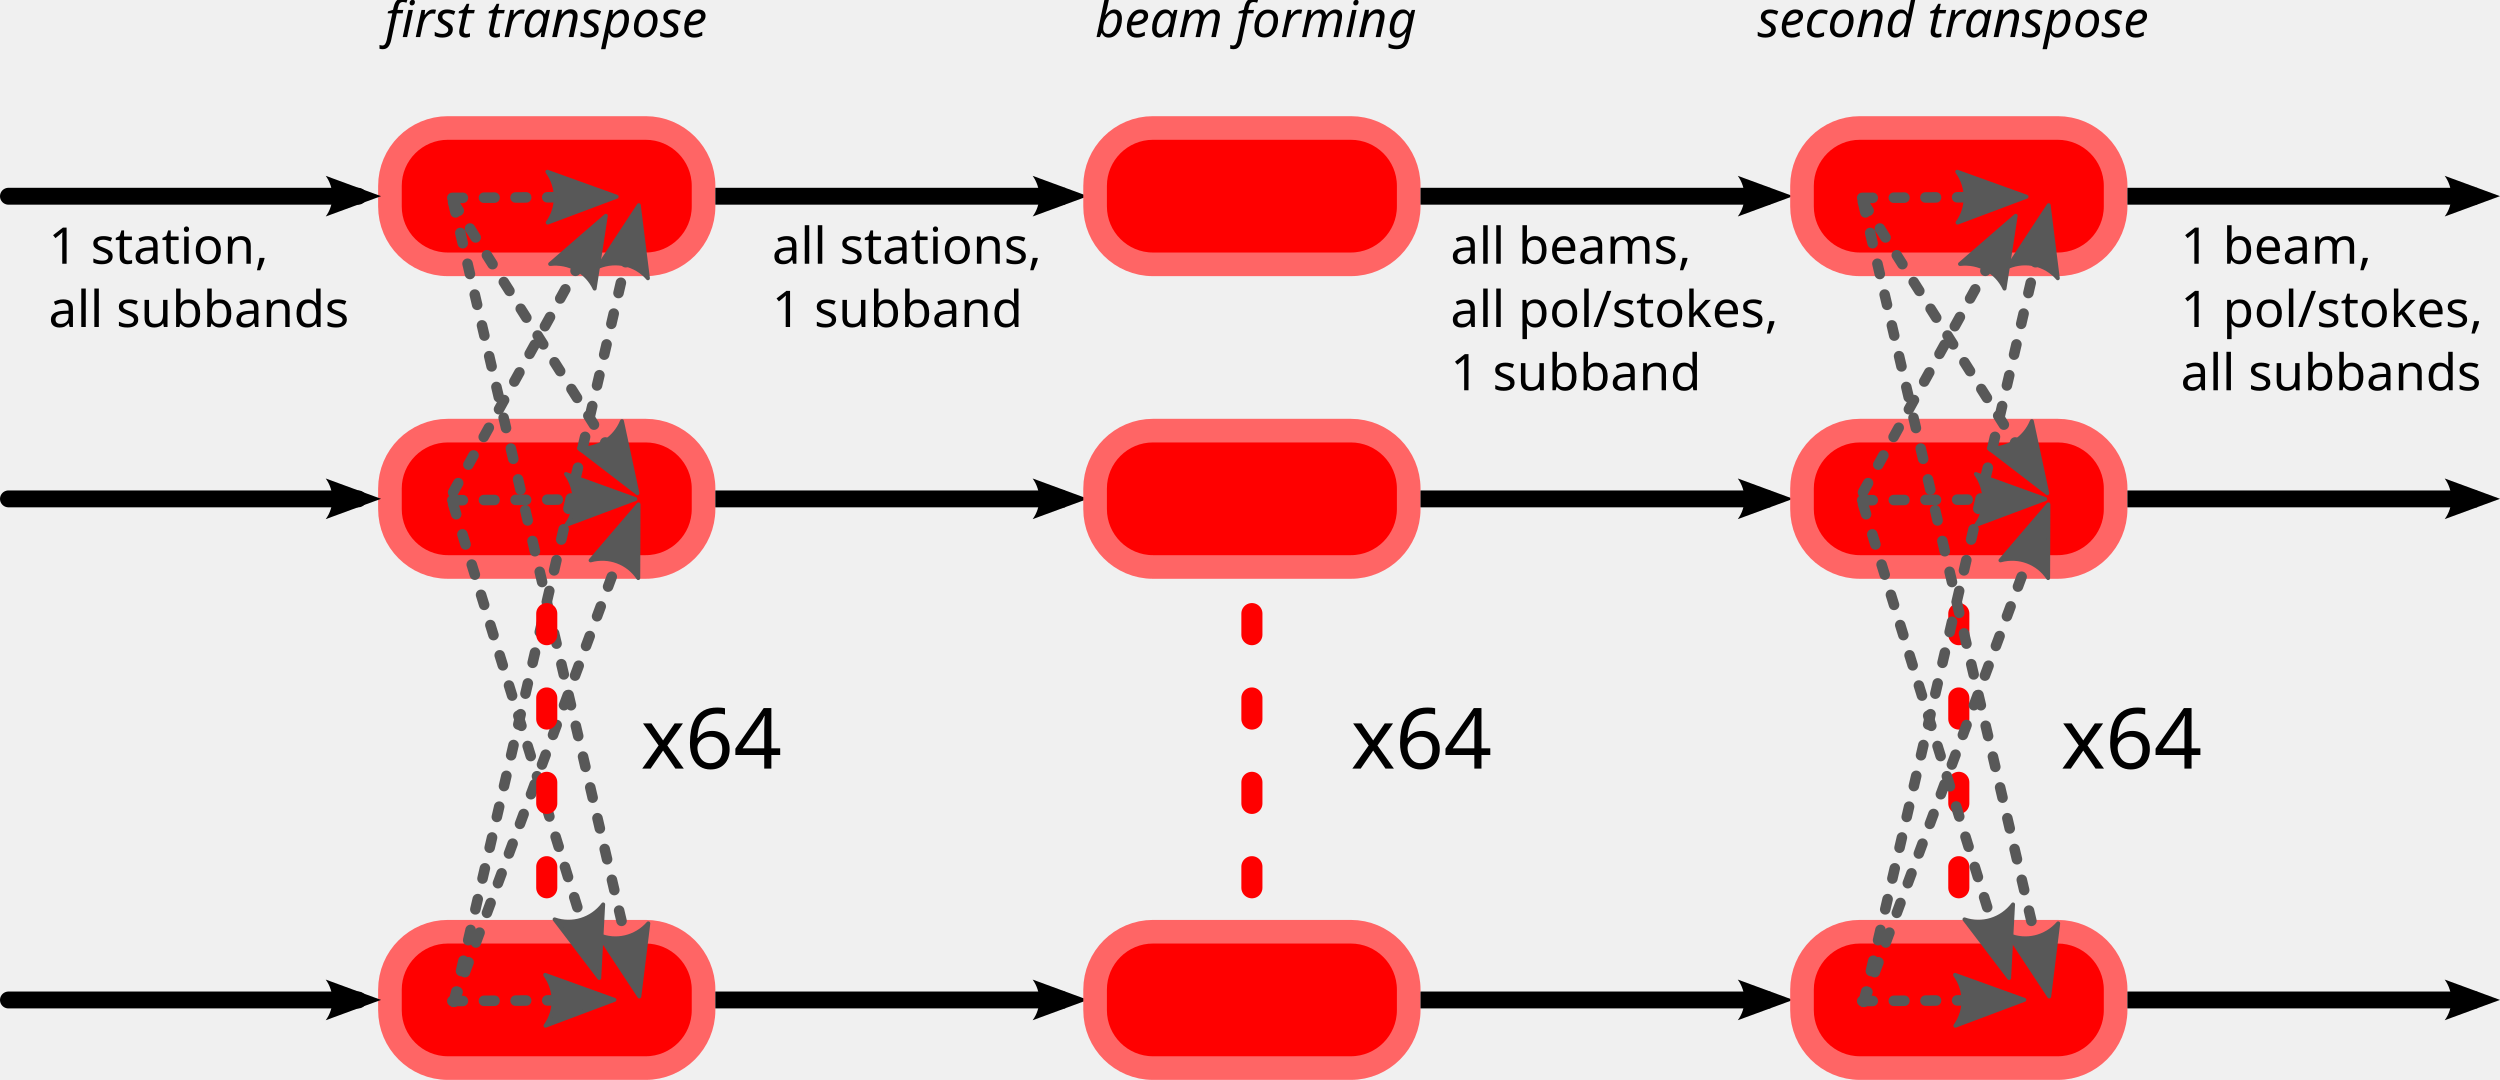
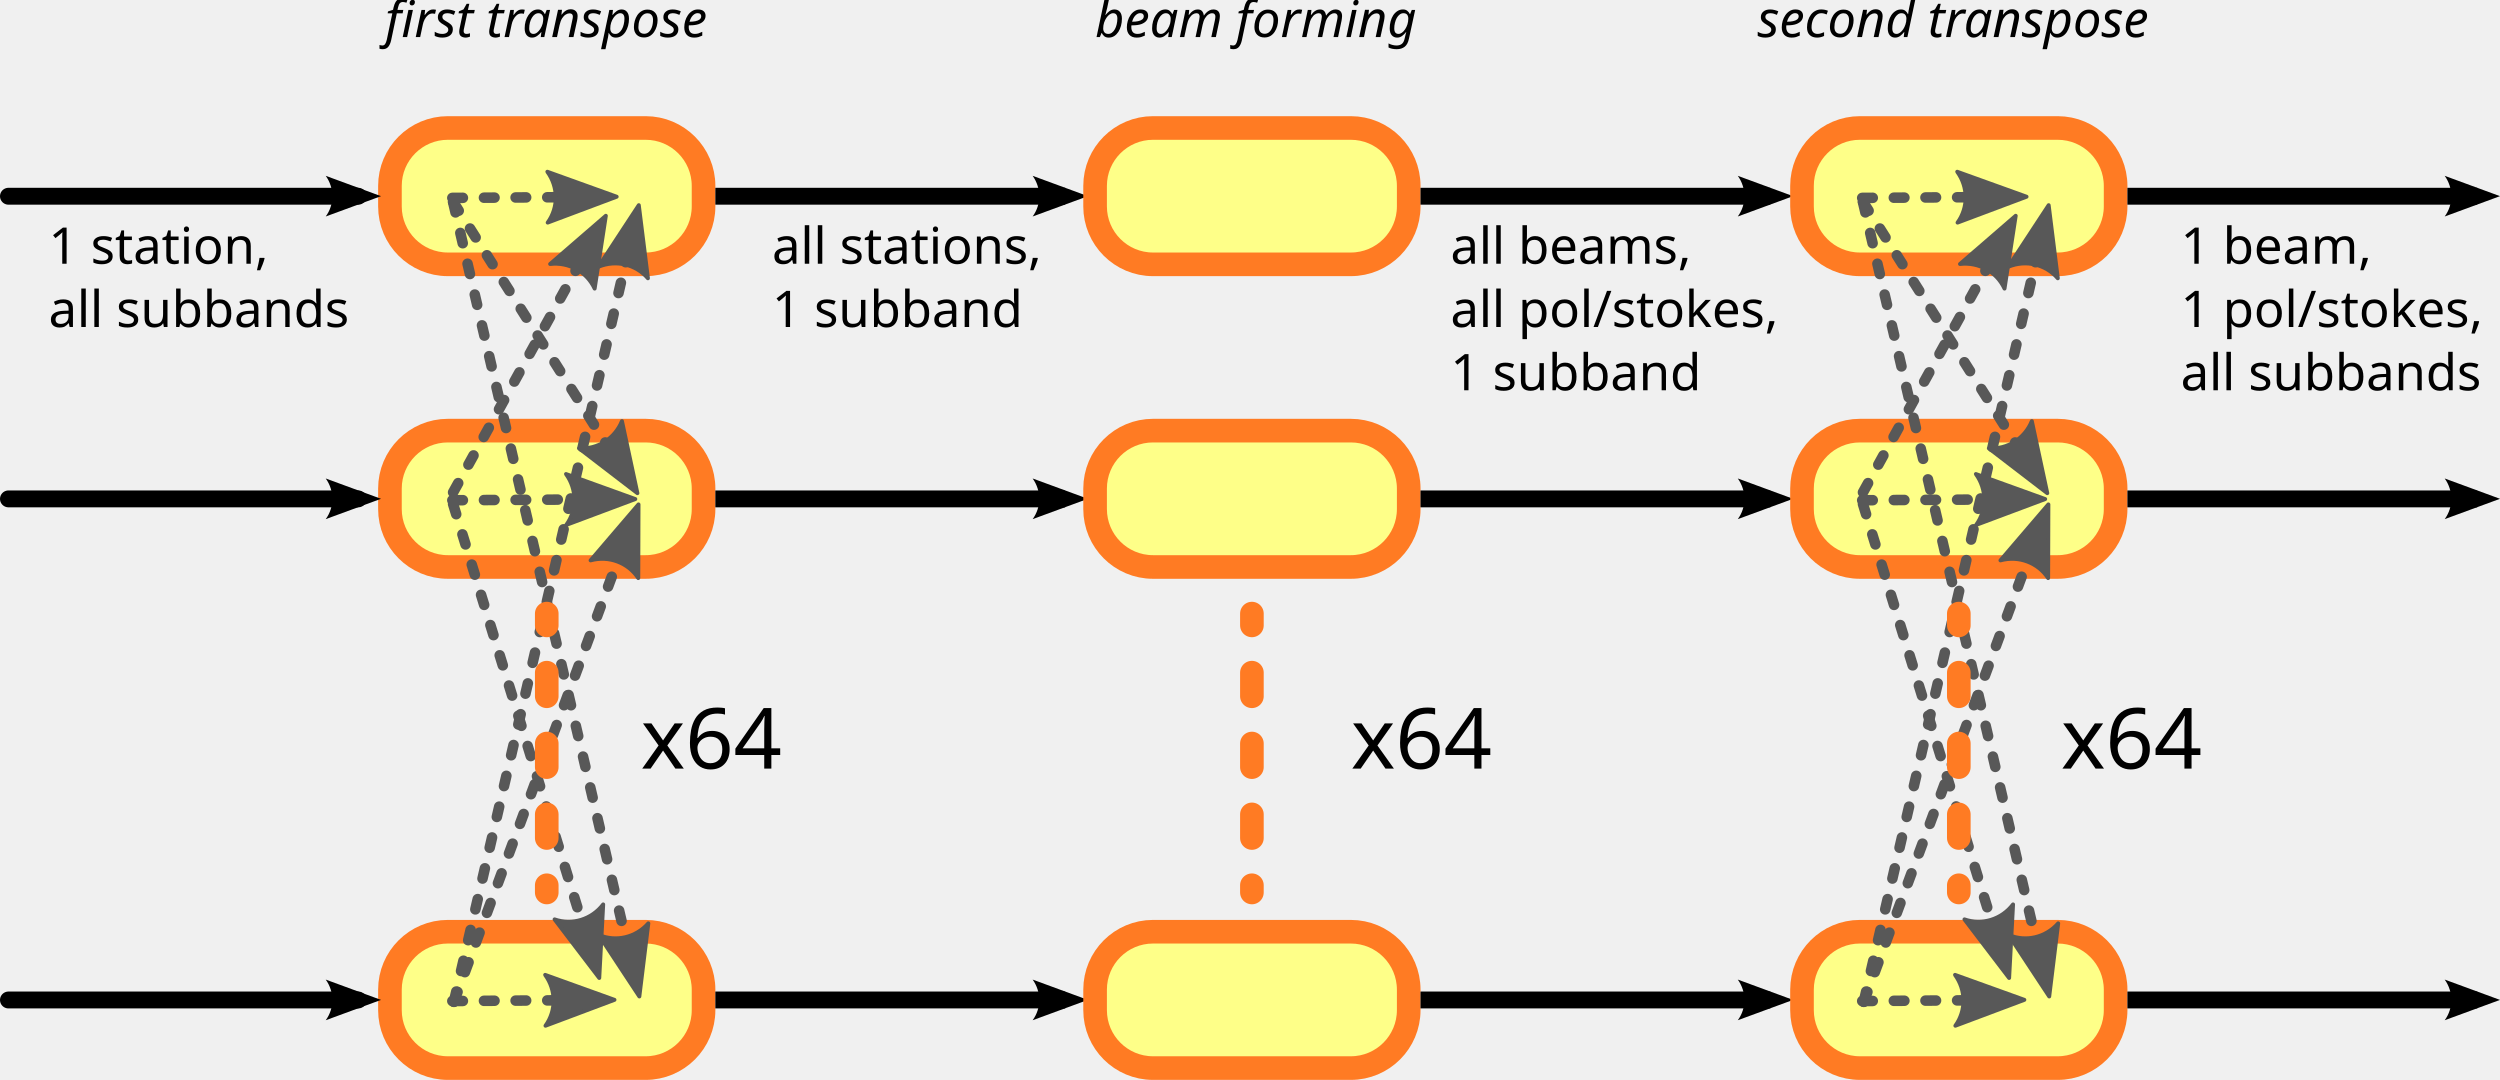
<svg xmlns="http://www.w3.org/2000/svg" version="1.1" id="svg3175" height="256.002" width="592.657">
  <defs id="defs3177">
    <marker style="overflow:visible" id="EmptyTriangleOutM" refX="0" refY="0" orient="auto">
      <path transform="matrix(0.4,0,0,0.4,-1.8,0)" style="fill:#ffffff;fill-rule:evenodd;stroke:#000000;stroke-width:1pt;marker-start:none" d="m 5.77,0 -8.65,5 0,-10 8.65,5 z" id="path4209" />
    </marker>
    <marker style="overflow:visible" id="Arrow1Mend" refX="0" refY="0" orient="auto">
      <path transform="matrix(-0.4,0,0,-0.4,-4,0)" style="fill-rule:evenodd;stroke:#000000;stroke-width:1pt;marker-start:none" d="M 0,0 5,-5 -12.5,0 5,5 0,0 z" id="path4054" />
    </marker>
    <marker style="overflow:visible" id="Arrow2Mend" refX="0" refY="0" orient="auto">
      <path transform="scale(-0.6,-0.6)" d="M 8.719,4.034 -2.207,0.016 8.719,-4.002 c -1.745,2.372 -1.735,5.617 -6e-7,8.035 z" style="font-size:12px;fill-rule:evenodd;stroke-width:0.625;stroke-linejoin:round" id="path4072" />
    </marker>
    <marker style="overflow:visible" id="Arrow2Send" refX="0" refY="0" orient="auto">
      <path transform="matrix(-0.3,0,0,-0.3,0.69,0)" d="M 8.719,4.034 -2.207,0.016 8.719,-4.002 c -1.745,2.372 -1.735,5.617 -6e-7,8.035 z" style="font-size:12px;fill-rule:evenodd;stroke-width:0.625;stroke-linejoin:round" id="path4078" />
    </marker>
    <marker style="overflow:visible" id="Arrow2Send-5" refX="0" refY="0" orient="auto">
      <path transform="matrix(-0.3,0,0,-0.3,0.69,0)" d="M 8.719,4.034 -2.207,0.016 8.719,-4.002 c -1.745,2.372 -1.735,5.617 -6e-7,8.035 z" style="font-size:12px;fill-rule:evenodd;stroke-width:0.625;stroke-linejoin:round" id="path4078-9" />
    </marker>
    <marker style="overflow:visible" id="Arrow1Mend9" refX="0" refY="0" orient="auto">
      <path transform="matrix(-0.4,0,0,-0.4,-4,0)" style="fill:#0000ff;fill-rule:evenodd;stroke:#0000ff;stroke-width:1pt;marker-start:none" d="M 0,0 5,-5 -12.5,0 5,5 0,0 z" id="path7071" />
    </marker>
    <marker style="overflow:visible" id="Arrow2Mend7" refX="0" refY="0" orient="auto">
      <path transform="scale(-0.6,-0.6)" d="M 8.719,4.034 -2.207,0.016 8.719,-4.002 c -1.745,2.372 -1.735,5.617 -6e-7,8.035 z" style="font-size:12px;fill:#0000ff;fill-rule:evenodd;stroke:#0000ff;stroke-width:0.625;stroke-linejoin:round" id="path7853" />
    </marker>
    <marker style="overflow:visible" id="Arrow2Mendh" refX="0" refY="0" orient="auto">
      <path transform="scale(-0.6,-0.6)" d="M 8.719,4.034 -2.207,0.016 8.719,-4.002 c -1.745,2.372 -1.735,5.617 -6e-7,8.035 z" style="font-size:12px;fill:#0000ff;fill-rule:evenodd;stroke:#0000ff;stroke-width:0.625;stroke-linejoin:round" id="path7856" />
    </marker>
    <marker style="overflow:visible" id="Arrow2Mendc" refX="0" refY="0" orient="auto">
      <path transform="scale(-0.6,-0.6)" d="M 8.719,4.034 -2.207,0.016 8.719,-4.002 c -1.745,2.372 -1.735,5.617 -6e-7,8.035 z" style="font-size:12px;fill:#0000ff;fill-rule:evenodd;stroke:#0000ff;stroke-width:0.625;stroke-linejoin:round" id="path7859" />
    </marker>
    <marker style="overflow:visible" id="Arrow2Mend2" refX="0" refY="0" orient="auto">
      <path transform="scale(-0.6,-0.6)" d="M 8.719,4.034 -2.207,0.016 8.719,-4.002 c -1.745,2.372 -1.735,5.617 -6e-7,8.035 z" style="font-size:12px;fill:#0000ff;fill-rule:evenodd;stroke:#0000ff;stroke-width:0.625;stroke-linejoin:round" id="path7862" />
    </marker>
    <marker style="overflow:visible" id="Arrow2Mendn" refX="0" refY="0" orient="auto">
      <path transform="scale(-0.6,-0.6)" d="M 8.719,4.034 -2.207,0.016 8.719,-4.002 c -1.745,2.372 -1.735,5.617 -6e-7,8.035 z" style="font-size:12px;fill:#0000ff;fill-rule:evenodd;stroke:#0000ff;stroke-width:0.625;stroke-linejoin:round" id="path7865" />
    </marker>
    <marker style="overflow:visible" id="Arrow2Mends" refX="0" refY="0" orient="auto">
      <path transform="scale(-0.6,-0.6)" d="M 8.719,4.034 -2.207,0.016 8.719,-4.002 c -1.745,2.372 -1.735,5.617 -6e-7,8.035 z" style="font-size:12px;fill:#0000ff;fill-rule:evenodd;stroke:#0000ff;stroke-width:0.625;stroke-linejoin:round" id="path7868" />
    </marker>
    <marker style="overflow:visible" id="Arrow2Mendw" refX="0" refY="0" orient="auto">
      <path transform="scale(-0.6,-0.6)" d="M 8.719,4.034 -2.207,0.016 8.719,-4.002 c -1.745,2.372 -1.735,5.617 -6e-7,8.035 z" style="font-size:12px;fill:#0000ff;fill-rule:evenodd;stroke:#0000ff;stroke-width:0.625;stroke-linejoin:round" id="path7871" />
    </marker>
    <marker style="overflow:visible" id="Arrow2Mend21" refX="0" refY="0" orient="auto">
      <path transform="scale(-0.6,-0.6)" d="M 8.719,4.034 -2.207,0.016 8.719,-4.002 c -1.745,2.372 -1.735,5.617 -6e-7,8.035 z" style="font-size:12px;fill:#0000ff;fill-rule:evenodd;stroke:#0000ff;stroke-width:0.625;stroke-linejoin:round" id="path7874" />
    </marker>
    <marker style="overflow:visible" id="Arrow2MendJ" refX="0" refY="0" orient="auto">
      <path transform="scale(-0.6,-0.6)" d="M 8.719,4.034 -2.207,0.016 8.719,-4.002 c -1.745,2.372 -1.735,5.617 -6e-7,8.035 z" style="font-size:12px;fill:#0000ff;fill-rule:evenodd;stroke:#0000ff;stroke-width:0.625;stroke-linejoin:round" id="path7877" />
    </marker>
    <marker style="overflow:visible" id="Arrow2MendR" refX="0" refY="0" orient="auto">
      <path transform="scale(-0.6,-0.6)" d="M 8.719,4.034 -2.207,0.016 8.719,-4.002 c -1.745,2.372 -1.735,5.617 -6e-7,8.035 z" style="stroke-linejoin:round;font-size:12px;fill-rule:evenodd;stroke:#585858;stroke-width:0.625;fill:#585858" id="path5628" />
    </marker>
    <marker style="overflow:visible" id="Arrow2Mendp" refX="0" refY="0" orient="auto">
      <path transform="scale(-0.6,-0.6)" d="M 8.719,4.034 -2.207,0.016 8.719,-4.002 c -1.745,2.372 -1.735,5.617 -6e-7,8.035 z" style="stroke-linejoin:round;font-size:12px;fill-rule:evenodd;stroke:#585858;stroke-width:0.625;fill:#585858" id="path5631" />
    </marker>
    <marker style="overflow:visible" id="Arrow2Mend3" refX="0" refY="0" orient="auto">
      <path transform="scale(-0.6,-0.6)" d="M 8.719,4.034 -2.207,0.016 8.719,-4.002 c -1.745,2.372 -1.735,5.617 -6e-7,8.035 z" style="stroke-linejoin:round;font-size:12px;fill-rule:evenodd;stroke:#585858;stroke-width:0.625;fill:#585858" id="path5634" />
    </marker>
    <marker style="overflow:visible" id="Arrow2Mendy" refX="0" refY="0" orient="auto">
      <path transform="scale(-0.6,-0.6)" d="M 8.719,4.034 -2.207,0.016 8.719,-4.002 c -1.745,2.372 -1.735,5.617 -6e-7,8.035 z" style="stroke-linejoin:round;font-size:12px;fill-rule:evenodd;stroke:#585858;stroke-width:0.625;fill:#585858" id="path5637" />
    </marker>
    <marker style="overflow:visible" id="Arrow2MendN" refX="0" refY="0" orient="auto">
      <path transform="scale(-0.6,-0.6)" d="M 8.719,4.034 -2.207,0.016 8.719,-4.002 c -1.745,2.372 -1.735,5.617 -6e-7,8.035 z" style="stroke-linejoin:round;font-size:12px;fill-rule:evenodd;stroke:#585858;stroke-width:0.625;fill:#585858" id="path5640" />
    </marker>
    <marker style="overflow:visible" id="Arrow2MendI" refX="0" refY="0" orient="auto">
      <path transform="scale(-0.6,-0.6)" d="M 8.719,4.034 -2.207,0.016 8.719,-4.002 c -1.745,2.372 -1.735,5.617 -6e-7,8.035 z" style="stroke-linejoin:round;font-size:12px;fill-rule:evenodd;stroke:#585858;stroke-width:0.625;fill:#585858" id="path5643" />
    </marker>
    <marker style="overflow:visible" id="Arrow2Mendp5" refX="0" refY="0" orient="auto">
      <path transform="scale(-0.6,-0.6)" d="M 8.719,4.034 -2.207,0.016 8.719,-4.002 c -1.745,2.372 -1.735,5.617 -6e-7,8.035 z" style="stroke-linejoin:round;font-size:12px;fill-rule:evenodd;stroke:#585858;stroke-width:0.625;fill:#585858" id="path5646" />
    </marker>
    <marker style="overflow:visible" id="Arrow2Mendc8" refX="0" refY="0" orient="auto">
      <path transform="scale(-0.6,-0.6)" d="M 8.719,4.034 -2.207,0.016 8.719,-4.002 c -1.745,2.372 -1.735,5.617 -6e-7,8.035 z" style="stroke-linejoin:round;font-size:12px;fill-rule:evenodd;stroke:#585858;stroke-width:0.625;fill:#585858" id="path5649" />
    </marker>
    <marker style="overflow:visible" id="Arrow2MendM" refX="0" refY="0" orient="auto">
      <path transform="scale(-0.6,-0.6)" d="M 8.719,4.034 -2.207,0.016 8.719,-4.002 c -1.745,2.372 -1.735,5.617 -6e-7,8.035 z" style="stroke-linejoin:round;font-size:12px;fill-rule:evenodd;stroke:#585858;stroke-width:0.625;fill:#585858" id="path5652" />
    </marker>
  </defs>
  <g transform="translate(-78.93314,-368.0279)" id="layer1">
-     <g id="g5390">
-       <rect style="color:#000000;fill:#ff0000;fill-opacity:1;stroke:#ff6565;stroke-width:5.6;stroke-linecap:butt;stroke-linejoin:miter;stroke-miterlimit:4;stroke-opacity:1;stroke-dasharray:none;stroke-dashoffset:0;marker:none;visibility:visible;display:inline;overflow:visible;enable-background:accumulate" id="rect3185" width="74.347" height="32.325" x="171.373" y="398.367" ry="13.738" />
-       <path style="fill:none;stroke:#000000;stroke-width:4;stroke-linecap:round;stroke-linejoin:miter;stroke-miterlimit:4;stroke-opacity:1;stroke-dasharray:none;marker-end:url(#Arrow2Send)" d="m 80.933,414.549 c 82.331,0 82.919,0 82.919,0" id="path4040" />
-       <path id="path5076" d="m 248.515,414.549 c 82.331,0 82.919,0 82.919,0" style="fill:none;stroke:#000000;stroke-width:4;stroke-linecap:butt;stroke-linejoin:miter;stroke-miterlimit:4;stroke-opacity:1;stroke-dasharray:none;marker-end:url(#Arrow2Send)" />
-       <rect ry="13.738" y="398.367" x="338.539" height="32.325" width="74.347" id="rect5091" style="color:#000000;fill:#ff0000;fill-opacity:1;stroke:#ff6565;stroke-width:5.6;stroke-linecap:butt;stroke-linejoin:miter;stroke-miterlimit:4;stroke-opacity:1;stroke-dasharray:none;stroke-dashoffset:0;marker:none;visibility:visible;display:inline;overflow:visible;enable-background:accumulate" />
-       <path style="fill:none;stroke:#000000;stroke-width:4;stroke-linecap:butt;stroke-linejoin:miter;stroke-miterlimit:4;stroke-opacity:1;stroke-dasharray:none;marker-end:url(#Arrow2Send)" d="m 415.681,414.549 c 82.331,0 82.919,0 82.919,0" id="path5121" />
-       <rect style="color:#000000;fill:#ff0000;fill-opacity:1;stroke:#ff6565;stroke-width:5.6;stroke-linecap:butt;stroke-linejoin:miter;stroke-miterlimit:4;stroke-opacity:1;stroke-dasharray:none;stroke-dashoffset:0;marker:none;visibility:visible;display:inline;overflow:visible;enable-background:accumulate" id="rect5145" width="74.347" height="32.325" x="506.12" y="398.367" ry="13.738" />
-       <path id="path5147" d="m 583.262,414.549 c 82.331,0 82.919,0 82.919,0" style="fill:none;stroke:#000000;stroke-width:4;stroke-linecap:butt;stroke-linejoin:miter;stroke-miterlimit:4;stroke-opacity:1;stroke-dasharray:none;marker-end:url(#Arrow2Send)" />
-       <text xml:space="preserve" style="font-size:40px;font-style:normal;font-weight:normal;line-height:125%;fill:#000000;fill-opacity:1;stroke:none;font-family:Bitstream Vera Sans" x="261.96" y="430.547" id="text5279">
-         <tspan x="261.96" y="430.547" id="tspan5283" style="font-size:12px;font-style:normal;font-variant:normal;font-weight:normal;font-stretch:normal;text-align:start;line-height:125%;writing-mode:lr-tb;text-anchor:start;font-family:AlArabiya;-inkscape-font-specification:AlArabiya">all stations,</tspan>
-         <tspan x="261.96" y="445.547" style="font-size:12px;font-style:normal;font-variant:normal;font-weight:normal;font-stretch:normal;text-align:start;line-height:125%;writing-mode:lr-tb;text-anchor:start;font-family:AlArabiya;-inkscape-font-specification:AlArabiya" id="tspan5317">1 subband</tspan>
-       </text>
-       <text xml:space="preserve" style="font-size:40px;font-style:normal;font-weight:normal;line-height:125%;fill:#000000;fill-opacity:1;stroke:none;font-family:Bitstream Vera Sans" x="90.458" y="430.547" id="text5279-8">
-         <tspan id="tspan5281-9" x="90.458" y="430.547" style="font-size:12px;font-style:normal;font-variant:normal;font-weight:normal;font-stretch:normal;text-align:start;line-height:125%;writing-mode:lr-tb;text-anchor:start;font-family:AlArabiya;-inkscape-font-specification:AlArabiya">1 station,</tspan>
-         <tspan x="90.458" y="445.547" id="tspan5283-7" style="font-size:12px;font-style:normal;font-variant:normal;font-weight:normal;font-stretch:normal;text-align:start;line-height:125%;writing-mode:lr-tb;text-anchor:start;font-family:AlArabiya;-inkscape-font-specification:AlArabiya">all subbands</tspan>
-       </text>
-       <text xml:space="preserve" style="font-size:40px;font-style:normal;font-weight:normal;line-height:125%;fill:#000000;fill-opacity:1;stroke:none;font-family:Bitstream Vera Sans" x="422.797" y="430.547" id="text5279-0">
-         <tspan x="422.797" y="430.547" id="tspan5283-9" style="font-size:12px;font-style:normal;font-variant:normal;font-weight:normal;font-stretch:normal;text-align:start;line-height:125%;writing-mode:lr-tb;text-anchor:start;font-family:AlArabiya;-inkscape-font-specification:AlArabiya">all beams,</tspan>
-         <tspan x="422.797" y="445.547" style="font-size:12px;font-style:normal;font-variant:normal;font-weight:normal;font-stretch:normal;text-align:start;line-height:125%;writing-mode:lr-tb;text-anchor:start;font-family:AlArabiya;-inkscape-font-specification:AlArabiya" id="tspan5381">all pol/stokes,</tspan>
-         <tspan x="422.797" y="460.547" style="font-size:12px;font-style:normal;font-variant:normal;font-weight:normal;font-stretch:normal;text-align:start;line-height:125%;writing-mode:lr-tb;text-anchor:start;font-family:AlArabiya;-inkscape-font-specification:AlArabiya" id="tspan5317-2">1 subband</tspan>
-       </text>
-       <text xml:space="preserve" style="font-size:40px;font-style:normal;font-weight:normal;line-height:125%;fill:#000000;fill-opacity:1;stroke:none;font-family:Bitstream Vera Sans" x="595.9" y="430.547" id="text5279-0-5">
-         <tspan x="595.9" y="430.547" id="tspan5283-9-4" style="font-size:12px;font-style:normal;font-variant:normal;font-weight:normal;font-stretch:normal;text-align:start;line-height:125%;writing-mode:lr-tb;text-anchor:start;font-family:AlArabiya;-inkscape-font-specification:AlArabiya">1 beam,</tspan>
-         <tspan x="595.9" y="445.547" style="font-size:12px;font-style:normal;font-variant:normal;font-weight:normal;font-stretch:normal;text-align:start;line-height:125%;writing-mode:lr-tb;text-anchor:start;font-family:AlArabiya;-inkscape-font-specification:AlArabiya" id="tspan5379">1 pol/stokes,</tspan>
-         <tspan x="595.9" y="460.547" style="font-size:12px;font-style:normal;font-variant:normal;font-weight:normal;font-stretch:normal;text-align:start;line-height:125%;writing-mode:lr-tb;text-anchor:start;font-family:AlArabiya;-inkscape-font-specification:AlArabiya" id="tspan5317-2-0">all subbands</tspan>
-       </text>
-     </g>
+     <rect ry="13.738" y="398.367" x="171.373" height="32.325" width="74.347" id="rect3185" style="color:#000000;fill:#feff88;fill-opacity:1;stroke:#ff7b23;stroke-width:5.6;stroke-linecap:butt;stroke-linejoin:miter;stroke-miterlimit:4;stroke-opacity:1;stroke-dasharray:none;stroke-dashoffset:0;marker:none;visibility:visible;display:inline;overflow:visible;enable-background:accumulate" />
+     <path id="path4040" d="m 80.933,414.549 c 82.331,0 82.919,0 82.919,0" style="fill:none;stroke:#000000;stroke-width:4;stroke-linecap:round;stroke-linejoin:miter;stroke-miterlimit:4;stroke-opacity:1;stroke-dasharray:none;marker-end:url(#Arrow2Send)" />
+     <path style="fill:none;stroke:#000000;stroke-width:4;stroke-linecap:butt;stroke-linejoin:miter;stroke-miterlimit:4;stroke-opacity:1;stroke-dasharray:none;marker-end:url(#Arrow2Send)" d="m 248.515,414.549 c 82.331,0 82.919,0 82.919,0" id="path5076" />
+     <rect style="color:#000000;fill:#feff88;fill-opacity:1;stroke:#ff7b23;stroke-width:5.6;stroke-linecap:butt;stroke-linejoin:miter;stroke-miterlimit:4;stroke-opacity:1;stroke-dasharray:none;stroke-dashoffset:0;marker:none;visibility:visible;display:inline;overflow:visible;enable-background:accumulate" id="rect5091" width="74.347" height="32.325" x="338.539" y="398.367" ry="13.738" />
+     <path id="path5121" d="m 415.681,414.549 c 82.331,0 82.919,0 82.919,0" style="fill:none;stroke:#000000;stroke-width:4;stroke-linecap:butt;stroke-linejoin:miter;stroke-miterlimit:4;stroke-opacity:1;stroke-dasharray:none;marker-end:url(#Arrow2Send)" />
+     <rect ry="13.738" y="398.367" x="506.12" height="32.325" width="74.347" id="rect5145" style="color:#000000;fill:#feff88;fill-opacity:1;stroke:#ff7b23;stroke-width:5.6;stroke-linecap:butt;stroke-linejoin:miter;stroke-miterlimit:4;stroke-opacity:1;stroke-dasharray:none;stroke-dashoffset:0;marker:none;visibility:visible;display:inline;overflow:visible;enable-background:accumulate" />
+     <path style="fill:none;stroke:#000000;stroke-width:4;stroke-linecap:butt;stroke-linejoin:miter;stroke-miterlimit:4;stroke-opacity:1;stroke-dasharray:none;marker-end:url(#Arrow2Send)" d="m 583.262,414.549 c 82.331,0 82.919,0 82.919,0" id="path5147" />
+     <text id="text5279" y="430.547" x="261.96" style="font-size:40px;font-style:normal;font-weight:normal;line-height:125%;fill:#000000;fill-opacity:1;stroke:none;font-family:Bitstream Vera Sans" xml:space="preserve">
+       <tspan style="font-size:12px;font-style:normal;font-variant:normal;font-weight:normal;font-stretch:normal;text-align:start;line-height:125%;writing-mode:lr-tb;text-anchor:start;font-family:AlArabiya;-inkscape-font-specification:AlArabiya" id="tspan5283" y="430.547" x="261.96">all stations,</tspan>
+       <tspan id="tspan5317" style="font-size:12px;font-style:normal;font-variant:normal;font-weight:normal;font-stretch:normal;text-align:start;line-height:125%;writing-mode:lr-tb;text-anchor:start;font-family:AlArabiya;-inkscape-font-specification:AlArabiya" y="445.547" x="261.96">1 subband</tspan>
+     </text>
+     <text id="text5279-8" y="430.547" x="90.458" style="font-size:40px;font-style:normal;font-weight:normal;line-height:125%;fill:#000000;fill-opacity:1;stroke:none;font-family:Bitstream Vera Sans" xml:space="preserve">
+       <tspan style="font-size:12px;font-style:normal;font-variant:normal;font-weight:normal;font-stretch:normal;text-align:start;line-height:125%;writing-mode:lr-tb;text-anchor:start;font-family:AlArabiya;-inkscape-font-specification:AlArabiya" y="430.547" x="90.458" id="tspan5281-9">1 station,</tspan>
+       <tspan style="font-size:12px;font-style:normal;font-variant:normal;font-weight:normal;font-stretch:normal;text-align:start;line-height:125%;writing-mode:lr-tb;text-anchor:start;font-family:AlArabiya;-inkscape-font-specification:AlArabiya" id="tspan5283-7" y="445.547" x="90.458">all subbands</tspan>
+     </text>
+     <text id="text5279-0" y="430.547" x="422.797" style="font-size:40px;font-style:normal;font-weight:normal;line-height:125%;fill:#000000;fill-opacity:1;stroke:none;font-family:Bitstream Vera Sans" xml:space="preserve">
+       <tspan style="font-size:12px;font-style:normal;font-variant:normal;font-weight:normal;font-stretch:normal;text-align:start;line-height:125%;writing-mode:lr-tb;text-anchor:start;font-family:AlArabiya;-inkscape-font-specification:AlArabiya" id="tspan5283-9" y="430.547" x="422.797">all beams,</tspan>
+       <tspan id="tspan5381" style="font-size:12px;font-style:normal;font-variant:normal;font-weight:normal;font-stretch:normal;text-align:start;line-height:125%;writing-mode:lr-tb;text-anchor:start;font-family:AlArabiya;-inkscape-font-specification:AlArabiya" y="445.547" x="422.797">all pol/stokes,</tspan>
+       <tspan id="tspan5317-2" style="font-size:12px;font-style:normal;font-variant:normal;font-weight:normal;font-stretch:normal;text-align:start;line-height:125%;writing-mode:lr-tb;text-anchor:start;font-family:AlArabiya;-inkscape-font-specification:AlArabiya" y="460.547" x="422.797">1 subband</tspan>
+     </text>
+     <text id="text5279-0-5" y="430.547" x="595.9" style="font-size:40px;font-style:normal;font-weight:normal;line-height:125%;fill:#000000;fill-opacity:1;stroke:none;font-family:Bitstream Vera Sans" xml:space="preserve">
+       <tspan style="font-size:12px;font-style:normal;font-variant:normal;font-weight:normal;font-stretch:normal;text-align:start;line-height:125%;writing-mode:lr-tb;text-anchor:start;font-family:AlArabiya;-inkscape-font-specification:AlArabiya" id="tspan5283-9-4" y="430.547" x="595.9">1 beam,</tspan>
+       <tspan id="tspan5379" style="font-size:12px;font-style:normal;font-variant:normal;font-weight:normal;font-stretch:normal;text-align:start;line-height:125%;writing-mode:lr-tb;text-anchor:start;font-family:AlArabiya;-inkscape-font-specification:AlArabiya" y="445.547" x="595.9">1 pol/stokes,</tspan>
+       <tspan id="tspan5317-2-0" style="font-size:12px;font-style:normal;font-variant:normal;font-weight:normal;font-stretch:normal;text-align:start;line-height:125%;writing-mode:lr-tb;text-anchor:start;font-family:AlArabiya;-inkscape-font-specification:AlArabiya" y="460.547" x="595.9">all subbands</tspan>
+     </text>
    <text id="text5375" y="432.767" x="478.211" style="font-size:40px;font-style:normal;font-weight:normal;fill:#000000;fill-opacity:1;stroke:none;font-family:Bitstream Vera Sans" xml:space="preserve">
      <tspan y="432.767" x="478.211" id="tspan5377" />
    </text>
    <text id="text5413" y="117.772" x="152.82" style="font-size:40px;font-style:normal;font-weight:normal;fill:#000000;fill-opacity:1;stroke:none;font-family:Bitstream Vera Sans" xml:space="preserve">
      <tspan y="117.772" x="152.82" id="tspan5415" />
    </text>
-     <rect style="color:#000000;fill:#ff0000;fill-opacity:1;stroke:#ff6565;stroke-width:5.6;stroke-linecap:butt;stroke-linejoin:miter;stroke-miterlimit:4;stroke-opacity:1;stroke-dasharray:none;stroke-dashoffset:0;marker:none;visibility:visible;display:inline;overflow:visible;enable-background:accumulate" id="rect5233" width="74.347" height="32.325" x="171.373" y="470.113" ry="13.738" />
+     <rect style="color:#000000;fill:#feff88;fill-opacity:1;stroke:#ff7b23;stroke-width:5.6;stroke-linecap:butt;stroke-linejoin:miter;stroke-miterlimit:4;stroke-opacity:1;stroke-dasharray:none;stroke-dashoffset:0;marker:none;visibility:visible;display:inline;overflow:visible;enable-background:accumulate" id="rect5233" width="74.347" height="32.325" x="171.373" y="470.113" ry="13.738" />
    <path style="fill:none;stroke:#000000;stroke-width:4;stroke-linecap:round;stroke-linejoin:miter;stroke-miterlimit:4;stroke-opacity:1;stroke-dasharray:none;marker-end:url(#Arrow2Send)" d="m 80.933,486.294 c 82.331,0 82.919,0 82.919,0" id="path5235" />
    <path id="path5237" d="m 248.515,486.294 c 82.331,0 82.919,0 82.919,0" style="fill:none;stroke:#000000;stroke-width:4;stroke-linecap:butt;stroke-linejoin:miter;stroke-miterlimit:4;stroke-opacity:1;stroke-dasharray:none;marker-end:url(#Arrow2Send)" />
-     <rect ry="13.738" y="470.113" x="338.539" height="32.325" width="74.347" id="rect5239" style="color:#000000;fill:#ff0000;fill-opacity:1;stroke:#ff6565;stroke-width:5.6;stroke-linecap:butt;stroke-linejoin:miter;stroke-miterlimit:4;stroke-opacity:1;stroke-dasharray:none;stroke-dashoffset:0;marker:none;visibility:visible;display:inline;overflow:visible;enable-background:accumulate" />
+     <rect ry="13.738" y="470.113" x="338.539" height="32.325" width="74.347" id="rect5239" style="color:#000000;fill:#feff88;fill-opacity:1;stroke:#ff7b23;stroke-width:5.6;stroke-linecap:butt;stroke-linejoin:miter;stroke-miterlimit:4;stroke-opacity:1;stroke-dasharray:none;stroke-dashoffset:0;marker:none;visibility:visible;display:inline;overflow:visible;enable-background:accumulate" />
    <path style="fill:none;stroke:#000000;stroke-width:4;stroke-linecap:butt;stroke-linejoin:miter;stroke-miterlimit:4;stroke-opacity:1;stroke-dasharray:none;marker-end:url(#Arrow2Send)" d="m 415.681,486.294 c 82.331,0 82.919,0 82.919,0" id="path5241" />
-     <rect style="color:#000000;fill:#ff0000;fill-opacity:1;stroke:#ff6565;stroke-width:5.6;stroke-linecap:butt;stroke-linejoin:miter;stroke-miterlimit:4;stroke-opacity:1;stroke-dasharray:none;stroke-dashoffset:0;marker:none;visibility:visible;display:inline;overflow:visible;enable-background:accumulate" id="rect5243" width="74.347" height="32.325" x="506.12" y="470.113" ry="13.738" />
+     <rect style="color:#000000;fill:#feff88;fill-opacity:1;stroke:#ff7b23;stroke-width:5.6;stroke-linecap:butt;stroke-linejoin:miter;stroke-miterlimit:4;stroke-opacity:1;stroke-dasharray:none;stroke-dashoffset:0;marker:none;visibility:visible;display:inline;overflow:visible;enable-background:accumulate" id="rect5243" width="74.347" height="32.325" x="506.12" y="470.113" ry="13.738" />
    <path id="path5245" d="m 583.262,486.294 c 82.331,0 82.919,0 82.919,0" style="fill:none;stroke:#000000;stroke-width:4;stroke-linecap:butt;stroke-linejoin:miter;stroke-miterlimit:4;stroke-opacity:1;stroke-dasharray:none;marker-end:url(#Arrow2Send)" />
-     <rect style="color:#000000;fill:#ff0000;fill-opacity:1;stroke:#ff6565;stroke-width:5.6;stroke-linecap:butt;stroke-linejoin:miter;stroke-miterlimit:4;stroke-opacity:1;stroke-dasharray:none;stroke-dashoffset:0;marker:none;visibility:visible;display:inline;overflow:visible;enable-background:accumulate" id="rect5265" width="74.347" height="32.325" x="171.373" y="588.905" ry="13.738" />
+     <rect style="color:#000000;fill:#feff88;fill-opacity:1;stroke:#ff7b23;stroke-width:5.6;stroke-linecap:butt;stroke-linejoin:miter;stroke-miterlimit:4;stroke-opacity:1;stroke-dasharray:none;stroke-dashoffset:0;marker:none;visibility:visible;display:inline;overflow:visible;enable-background:accumulate" id="rect5265" width="74.347" height="32.325" x="171.373" y="588.905" ry="13.738" />
    <path style="fill:none;stroke:#000000;stroke-width:4;stroke-linecap:round;stroke-linejoin:miter;stroke-miterlimit:4;stroke-opacity:1;stroke-dasharray:none;marker-end:url(#Arrow2Send)" d="m 80.933,605.087 c 82.331,0 82.919,0 82.919,0" id="path5267" />
    <path id="path5269" d="m 248.515,605.087 c 82.331,0 82.919,0 82.919,0" style="fill:none;stroke:#000000;stroke-width:4;stroke-linecap:butt;stroke-linejoin:miter;stroke-miterlimit:4;stroke-opacity:1;stroke-dasharray:none;marker-end:url(#Arrow2Send)" />
-     <rect ry="13.738" y="588.905" x="338.539" height="32.325" width="74.347" id="rect5271" style="color:#000000;fill:#ff0000;fill-opacity:1;stroke:#ff6565;stroke-width:5.6;stroke-linecap:butt;stroke-linejoin:miter;stroke-miterlimit:4;stroke-opacity:1;stroke-dasharray:none;stroke-dashoffset:0;marker:none;visibility:visible;display:inline;overflow:visible;enable-background:accumulate" />
+     <rect ry="13.738" y="588.905" x="338.539" height="32.325" width="74.347" id="rect5271" style="color:#000000;fill:#feff88;fill-opacity:1;stroke:#ff7b23;stroke-width:5.6;stroke-linecap:butt;stroke-linejoin:miter;stroke-miterlimit:4;stroke-opacity:1;stroke-dasharray:none;stroke-dashoffset:0;marker:none;visibility:visible;display:inline;overflow:visible;enable-background:accumulate" />
    <path style="fill:none;stroke:#000000;stroke-width:4;stroke-linecap:butt;stroke-linejoin:miter;stroke-miterlimit:4;stroke-opacity:1;stroke-dasharray:none;marker-end:url(#Arrow2Send)" d="m 415.681,605.087 c 82.331,0 82.919,0 82.919,0" id="path5273" />
-     <rect style="color:#000000;fill:#ff0000;fill-opacity:1;stroke:#ff6565;stroke-width:5.6;stroke-linecap:butt;stroke-linejoin:miter;stroke-miterlimit:4;stroke-opacity:1;stroke-dasharray:none;stroke-dashoffset:0;marker:none;visibility:visible;display:inline;overflow:visible;enable-background:accumulate" id="rect5275" width="74.347" height="32.325" x="506.12" y="588.905" ry="13.738" />
+     <rect style="color:#000000;fill:#feff88;fill-opacity:1;stroke:#ff7b23;stroke-width:5.6;stroke-linecap:butt;stroke-linejoin:miter;stroke-miterlimit:4;stroke-opacity:1;stroke-dasharray:none;stroke-dashoffset:0;marker:none;visibility:visible;display:inline;overflow:visible;enable-background:accumulate" id="rect5275" width="74.347" height="32.325" x="506.12" y="588.905" ry="13.738" />
    <path id="path5277" d="m 583.262,605.087 c 82.331,0 82.919,0 82.919,0" style="fill:none;stroke:#000000;stroke-width:4;stroke-linecap:butt;stroke-linejoin:miter;stroke-miterlimit:4;stroke-opacity:1;stroke-dasharray:none;marker-end:url(#Arrow2Send)" />
    <path id="path5510" d="m 186.532,605.523 42.636,-114.806" style="stroke-linejoin:miter;marker-end:url(#Arrow2MendR);stroke-opacity:1;stroke-dashoffset:0;stroke:#585858;stroke-linecap:round;stroke-miterlimit:4;stroke-dasharray:2.5, 5;stroke-width:2.5;fill:none" />
    <text id="text5514" y="550.241" x="230.821" style="font-size:40px;font-style:normal;font-weight:normal;line-height:125%;fill:#000000;fill-opacity:1;stroke:none;font-family:Bitstream Vera Sans" xml:space="preserve">
      <tspan style="font-size:20px;font-style:normal;font-variant:normal;font-weight:normal;font-stretch:normal;text-align:start;line-height:125%;writing-mode:lr-tb;text-anchor:start;font-family:AlArabiya;-inkscape-font-specification:AlArabiya" y="550.241" x="230.821" id="tspan5516">x64</tspan>
    </text>
    <path style="stroke-linejoin:miter;marker-end:url(#Arrow2Mendy);stroke-opacity:1;stroke-dashoffset:0;stroke:#585858;stroke-linecap:round;stroke-miterlimit:4;stroke-dasharray:2.5, 5;stroke-width:2.5;fill:none" d="m 186.348,487.535 33.647,109.177" id="path7230" />
    <path id="path7232" d="m 186.348,415.863 c 0,0 41.901,66.289 41.901,66.289" style="stroke-linejoin:miter;marker-end:url(#Arrow2Mend3);stroke-opacity:1;stroke-dashoffset:0;stroke:#585858;stroke-linecap:round;stroke-miterlimit:4;stroke-dasharray:2.5, 5;stroke-width:2.5;fill:none" />
    <path style="stroke-linejoin:miter;marker-end:url(#Arrow2Mendp);stroke-opacity:1;stroke-dashoffset:0;stroke:#585858;stroke-linecap:round;stroke-miterlimit:4;stroke-dasharray:2.5, 5;stroke-width:2.5;fill:none" d="m 186.348,484.743 c 0,0 34.624,-62.651 34.624,-62.651" id="path7236" />
    <path style="stroke-linejoin:miter;marker-end:url(#Arrow2MendM);stroke-opacity:1;stroke-dashoffset:0;stroke:#585858;stroke-linecap:round;stroke-miterlimit:4;stroke-dasharray:2.5, 5;stroke-width:2.5;fill:none" d="m 186.532,605.523 43.111,-185.623" id="path7238" />
    <path id="path7240" d="m 186.348,415.948 43.371,185.084" style="stroke-linejoin:miter;marker-end:url(#Arrow2Mendc8);stroke-opacity:1;stroke-dashoffset:0;stroke:#585858;stroke-linecap:round;stroke-miterlimit:4;stroke-dasharray:2.5, 5;stroke-width:2.5;fill:none" />
    <path style="stroke-linejoin:miter;marker-end:url(#Arrow2Mendp5);stroke-opacity:1;stroke-dashoffset:0;stroke:#585858;stroke-linecap:round;stroke-miterlimit:4;stroke-dasharray:2.5, 5;stroke-width:2.5;fill:none" d="m 186.164,414.944 c 0,0 35.645,-0.237 35.645,-0.237" id="path7242" />
    <path id="path7244" d="m 186.164,486.616 c 0,0 40.063,-0.237 40.063,-0.237" style="stroke-linejoin:miter;marker-end:url(#Arrow2MendI);stroke-opacity:1;stroke-dashoffset:0;stroke:#585858;stroke-linecap:round;stroke-miterlimit:4;stroke-dasharray:2.5, 5;stroke-width:2.5;fill:none" />
    <path style="stroke-linejoin:miter;marker-end:url(#Arrow2MendN);stroke-opacity:1;stroke-dashoffset:0;stroke:#585858;stroke-linecap:round;stroke-miterlimit:4;stroke-dasharray:2.5, 5;stroke-width:2.5;fill:none" d="m 186.164,605.335 c 0,0 35.125,-0.237 35.125,-0.237" id="path7246" />
    <text xml:space="preserve" style="font-size:40px;font-style:normal;font-weight:normal;line-height:125%;fill:#000000;fill-opacity:1;stroke:none;font-family:Bitstream Vera Sans" x="399.159" y="550.241" id="text8557">
      <tspan id="tspan8559" x="399.159" y="550.241" style="font-size:20px;font-style:normal;font-variant:normal;font-weight:normal;font-stretch:normal;text-align:start;line-height:125%;writing-mode:lr-tb;text-anchor:start;font-family:AlArabiya;-inkscape-font-specification:AlArabiya">x64</tspan>
    </text>
    <text id="text8561" y="550.241" x="567.497" style="font-size:40px;font-style:normal;font-weight:normal;line-height:125%;fill:#000000;fill-opacity:1;stroke:none;font-family:Bitstream Vera Sans" xml:space="preserve">
      <tspan style="font-size:20px;font-style:normal;font-variant:normal;font-weight:normal;font-stretch:normal;text-align:start;line-height:125%;writing-mode:lr-tb;text-anchor:start;font-family:AlArabiya;-inkscape-font-specification:AlArabiya" y="550.241" x="567.497" id="tspan8563">x64</tspan>
    </text>
    <text id="text8565" y="376.815" x="170.237" style="font-size:12px;font-style:italic;font-variant:normal;font-weight:normal;font-stretch:normal;text-align:start;line-height:125%;writing-mode:lr-tb;text-anchor:start;fill:#000000;fill-opacity:1;stroke:none;font-family:AlArabiya;-inkscape-font-specification:AlArabiya Italic" xml:space="preserve">
      <tspan y="376.815" x="170.237" id="tspan8567">first transpose</tspan>
    </text>
    <text xml:space="preserve" style="font-size:12px;font-style:italic;font-variant:normal;font-weight:normal;font-stretch:normal;text-align:start;line-height:125%;writing-mode:lr-tb;text-anchor:start;fill:#000000;fill-opacity:1;stroke:none;font-family:AlArabiya;-inkscape-font-specification:AlArabiya Italic" x="338.541" y="376.815" id="text8590">
      <tspan id="tspan8592" x="338.541" y="376.815">beam forming</tspan>
    </text>
    <text id="text8594" y="376.815" x="495.559" style="font-size:12px;font-style:italic;font-variant:normal;font-weight:normal;font-stretch:normal;text-align:start;line-height:125%;writing-mode:lr-tb;text-anchor:start;fill:#000000;fill-opacity:1;stroke:none;font-family:AlArabiya;-inkscape-font-specification:AlArabiya Italic" xml:space="preserve">
      <tspan y="376.815" x="495.559" id="tspan8596">second transpose</tspan>
    </text>
-     <path id="path5417" d="m 208.547,513.488 c 0,61.336 0,66.114 0,66.114" style="fill:none;stroke:#ff0000;stroke-width:5;stroke-linecap:round;stroke-linejoin:miter;stroke-miterlimit:4;stroke-opacity:1;stroke-dasharray:5, 15;stroke-dashoffset:0" />
-     <path style="fill:none;stroke:#ff0000;stroke-width:5;stroke-linecap:round;stroke-linejoin:miter;stroke-miterlimit:4;stroke-opacity:1;stroke-dasharray:5, 15;stroke-dashoffset:0" d="m 375.712,513.488 c 0,61.336 0,66.114 0,66.114" id="path5433" />
-     <path id="path5435" d="m 543.294,513.488 c 0,61.336 0,66.114 0,66.114" style="fill:none;stroke:#ff0000;stroke-width:5;stroke-linecap:round;stroke-linejoin:miter;stroke-miterlimit:4;stroke-opacity:1;stroke-dasharray:5, 15;stroke-dashoffset:0" />
+     <path id="path5417" d="m 208.547,513.488 c 0,61.336 0,66.114 0,66.114" style="fill:#feff88;stroke:#ff7b23;stroke-width:5.6;stroke-linecap:round;stroke-linejoin:miter;stroke-miterlimit:4;stroke-opacity:1;stroke-dasharray:5.6,11.2;stroke-dashoffset:2.8;color:#000000;fill-opacity:1;fill-rule:nonzero;marker:none;visibility:visible;display:inline;overflow:visible;enable-background:accumulate" />
+     <path style="fill:#feff88;stroke:#ff7b23;stroke-width:5.6;stroke-linecap:round;stroke-linejoin:miter;stroke-miterlimit:4;stroke-opacity:1;stroke-dasharray:5.6,11.2;stroke-dashoffset:2.8;color:#000000;fill-opacity:1;fill-rule:nonzero;marker:none;visibility:visible;display:inline;overflow:visible;enable-background:accumulate" d="m 375.712,513.488 c 0,61.336 0,66.114 0,66.114" id="path5433" />
+     <path id="path5870" d="m 520.576,487.535 33.647,109.177" style="fill:none;stroke:#585858;stroke-width:2.5;stroke-linecap:round;stroke-linejoin:miter;stroke-miterlimit:4;stroke-opacity:1;stroke-dasharray:2.5, 5;stroke-dashoffset:0;marker-end:url(#Arrow2Mendy)" />
    <path style="fill:none;stroke:#585858;stroke-width:2.5;stroke-linecap:round;stroke-linejoin:miter;stroke-miterlimit:4;stroke-opacity:1;stroke-dasharray:2.5, 5;stroke-dashoffset:0;marker-end:url(#Arrow2MendR)" d="M 520.759,605.523 563.395,490.717" id="path5868" />
-     <path id="path5870" d="m 520.576,487.535 33.647,109.177" style="fill:none;stroke:#585858;stroke-width:2.5;stroke-linecap:round;stroke-linejoin:miter;stroke-miterlimit:4;stroke-opacity:1;stroke-dasharray:2.5, 5;stroke-dashoffset:0;marker-end:url(#Arrow2Mendy)" />
    <path style="fill:none;stroke:#585858;stroke-width:2.5;stroke-linecap:round;stroke-linejoin:miter;stroke-miterlimit:4;stroke-opacity:1;stroke-dasharray:2.5, 5;stroke-dashoffset:0;marker-end:url(#Arrow2Mend3)" d="m 520.576,415.863 c 0,0 41.901,66.289 41.901,66.289" id="path5872" />
    <path id="path5874" d="m 520.576,484.743 c 0,0 34.624,-62.651 34.624,-62.651" style="fill:none;stroke:#585858;stroke-width:2.5;stroke-linecap:round;stroke-linejoin:miter;stroke-miterlimit:4;stroke-opacity:1;stroke-dasharray:2.5, 5;stroke-dashoffset:0;marker-end:url(#Arrow2Mendp)" />
    <path id="path5876" d="m 520.759,605.523 43.111,-185.623" style="fill:none;stroke:#585858;stroke-width:2.5;stroke-linecap:round;stroke-linejoin:miter;stroke-miterlimit:4;stroke-opacity:1;stroke-dasharray:2.5, 5;stroke-dashoffset:0;marker-end:url(#Arrow2MendM)" />
    <path style="fill:none;stroke:#585858;stroke-width:2.5;stroke-linecap:round;stroke-linejoin:miter;stroke-miterlimit:4;stroke-opacity:1;stroke-dasharray:2.5, 5;stroke-dashoffset:0;marker-end:url(#Arrow2Mendc8)" d="m 520.576,415.948 43.371,185.084" id="path5878" />
    <path id="path5880" d="m 520.392,414.944 c 0,0 35.645,-0.237 35.645,-0.237" style="fill:none;stroke:#585858;stroke-width:2.5;stroke-linecap:round;stroke-linejoin:miter;stroke-miterlimit:4;stroke-opacity:1;stroke-dasharray:2.5, 5;stroke-dashoffset:0;marker-end:url(#Arrow2Mendp5)" />
    <path style="fill:none;stroke:#585858;stroke-width:2.5;stroke-linecap:round;stroke-linejoin:miter;stroke-miterlimit:4;stroke-opacity:1;stroke-dasharray:2.5, 5;stroke-dashoffset:0;marker-end:url(#Arrow2MendI)" d="m 520.392,486.616 c 0,0 40.063,-0.237 40.063,-0.237" id="path5882" />
    <path id="path5884" d="m 520.392,605.335 c 0,0 35.125,-0.237 35.125,-0.237" style="fill:none;stroke:#585858;stroke-width:2.5;stroke-linecap:round;stroke-linejoin:miter;stroke-miterlimit:4;stroke-opacity:1;stroke-dasharray:2.5, 5;stroke-dashoffset:0;marker-end:url(#Arrow2MendN)" />
+     <path id="path5435" d="m 543.294,513.488 c 0,61.336 0,66.114 0,66.114" style="fill:#feff88;stroke:#ff7b23;stroke-width:5.6;stroke-linecap:round;stroke-linejoin:miter;stroke-miterlimit:4;stroke-opacity:1;stroke-dasharray:5.6,11.2;stroke-dashoffset:2.8;color:#000000;fill-opacity:1;fill-rule:nonzero;marker:none;visibility:visible;display:inline;overflow:visible;enable-background:accumulate" />
  </g>
</svg>
